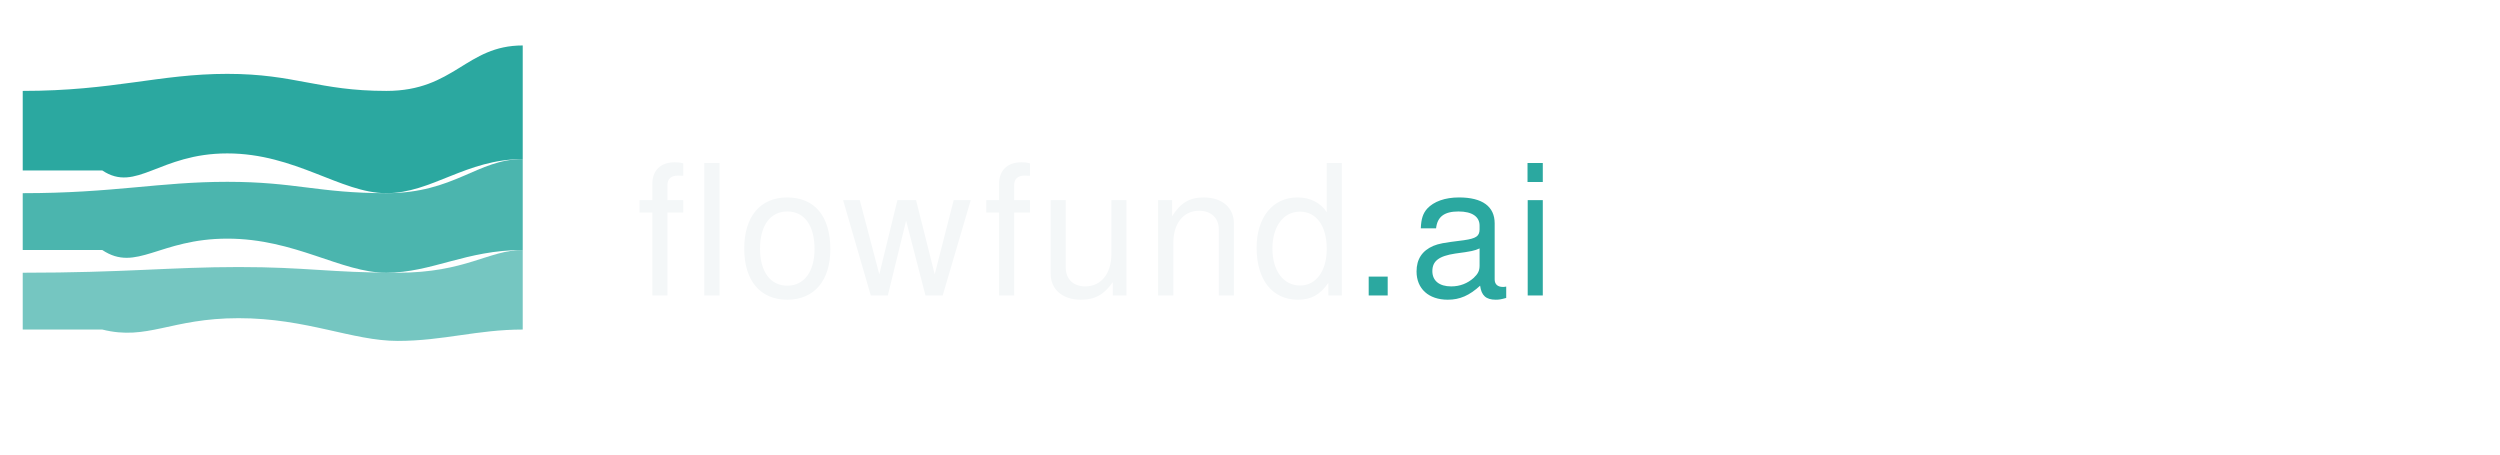
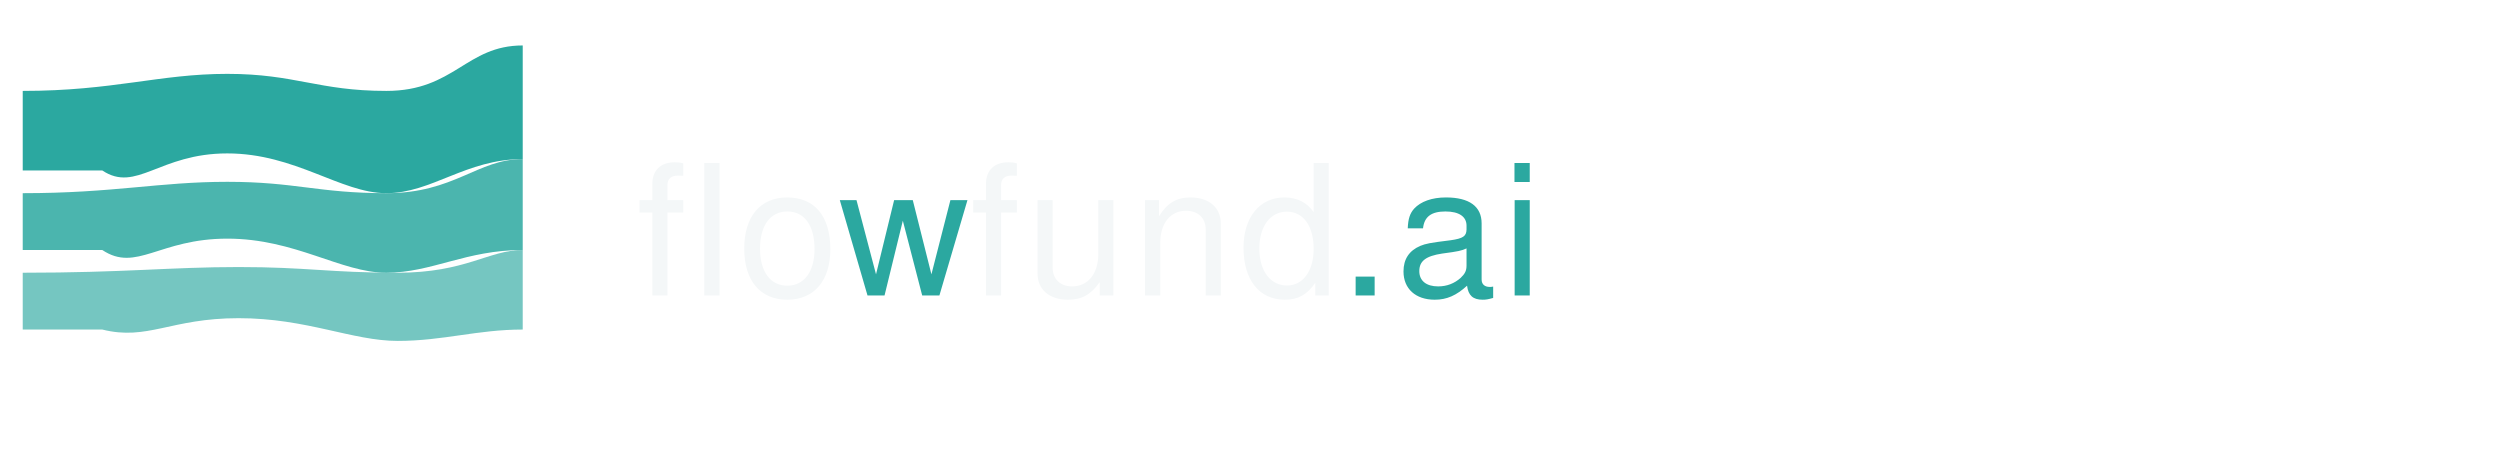
<svg xmlns="http://www.w3.org/2000/svg" viewBox="0 0 220 40" role="img" aria-label="flowfund.ai">
  <g transform="translate(0,4)">
    <path fill="#2BA8A0" d="M2 4 C10 4 14 2.5 20 2.5 S28 4 34 4 S41 0 46 0 L46 10 C41 10 38 13 34 13 S26 9.5 20 9.5 S12 13 9 11 L2 11 Z" />
    <path fill="#2BA8A0" opacity="0.85" d="M2 13 C10 13 14 12 20 12 S28 13 34 13 S42 10 46 10 L46 18 C41 18 38 20 34 20 S26 17 20 17 S12 20 9 18 L2 18 Z" />
    <path fill="#2BA8A0" opacity="0.65" d="M2 20 C11 20 15 19.5 21 19.5 S29 20 35 20 S43 18 46 18 L46 25 C42 25 39 26 35 26 S27 24 21 24 S13 26 9 25 L2 25 Z" />
  </g>
-   <text x="56" y="26" fill="#F4F7F8" font-family="'Outfit', 'Helvetica Neue', Helvetica, Arial, sans-serif" font-size="16" font-weight="500" letter-spacing="0.03em">flowfund<tspan fill="#2BA8A0" font-weight="400">.ai</tspan>
+   <text x="56" y="26" fill="#F4F7F8" font-family="'Outfit', 'Helvetica Neue', Helvetica, Arial, sans-serif" font-size="16" font-weight="500" letter-spacing="0.03em">flo<tspan fill="#2BA8A0">w</tspan>fund<tspan fill="#2BA8A0" font-weight="400">.ai</tspan>
  </text>
</svg>
